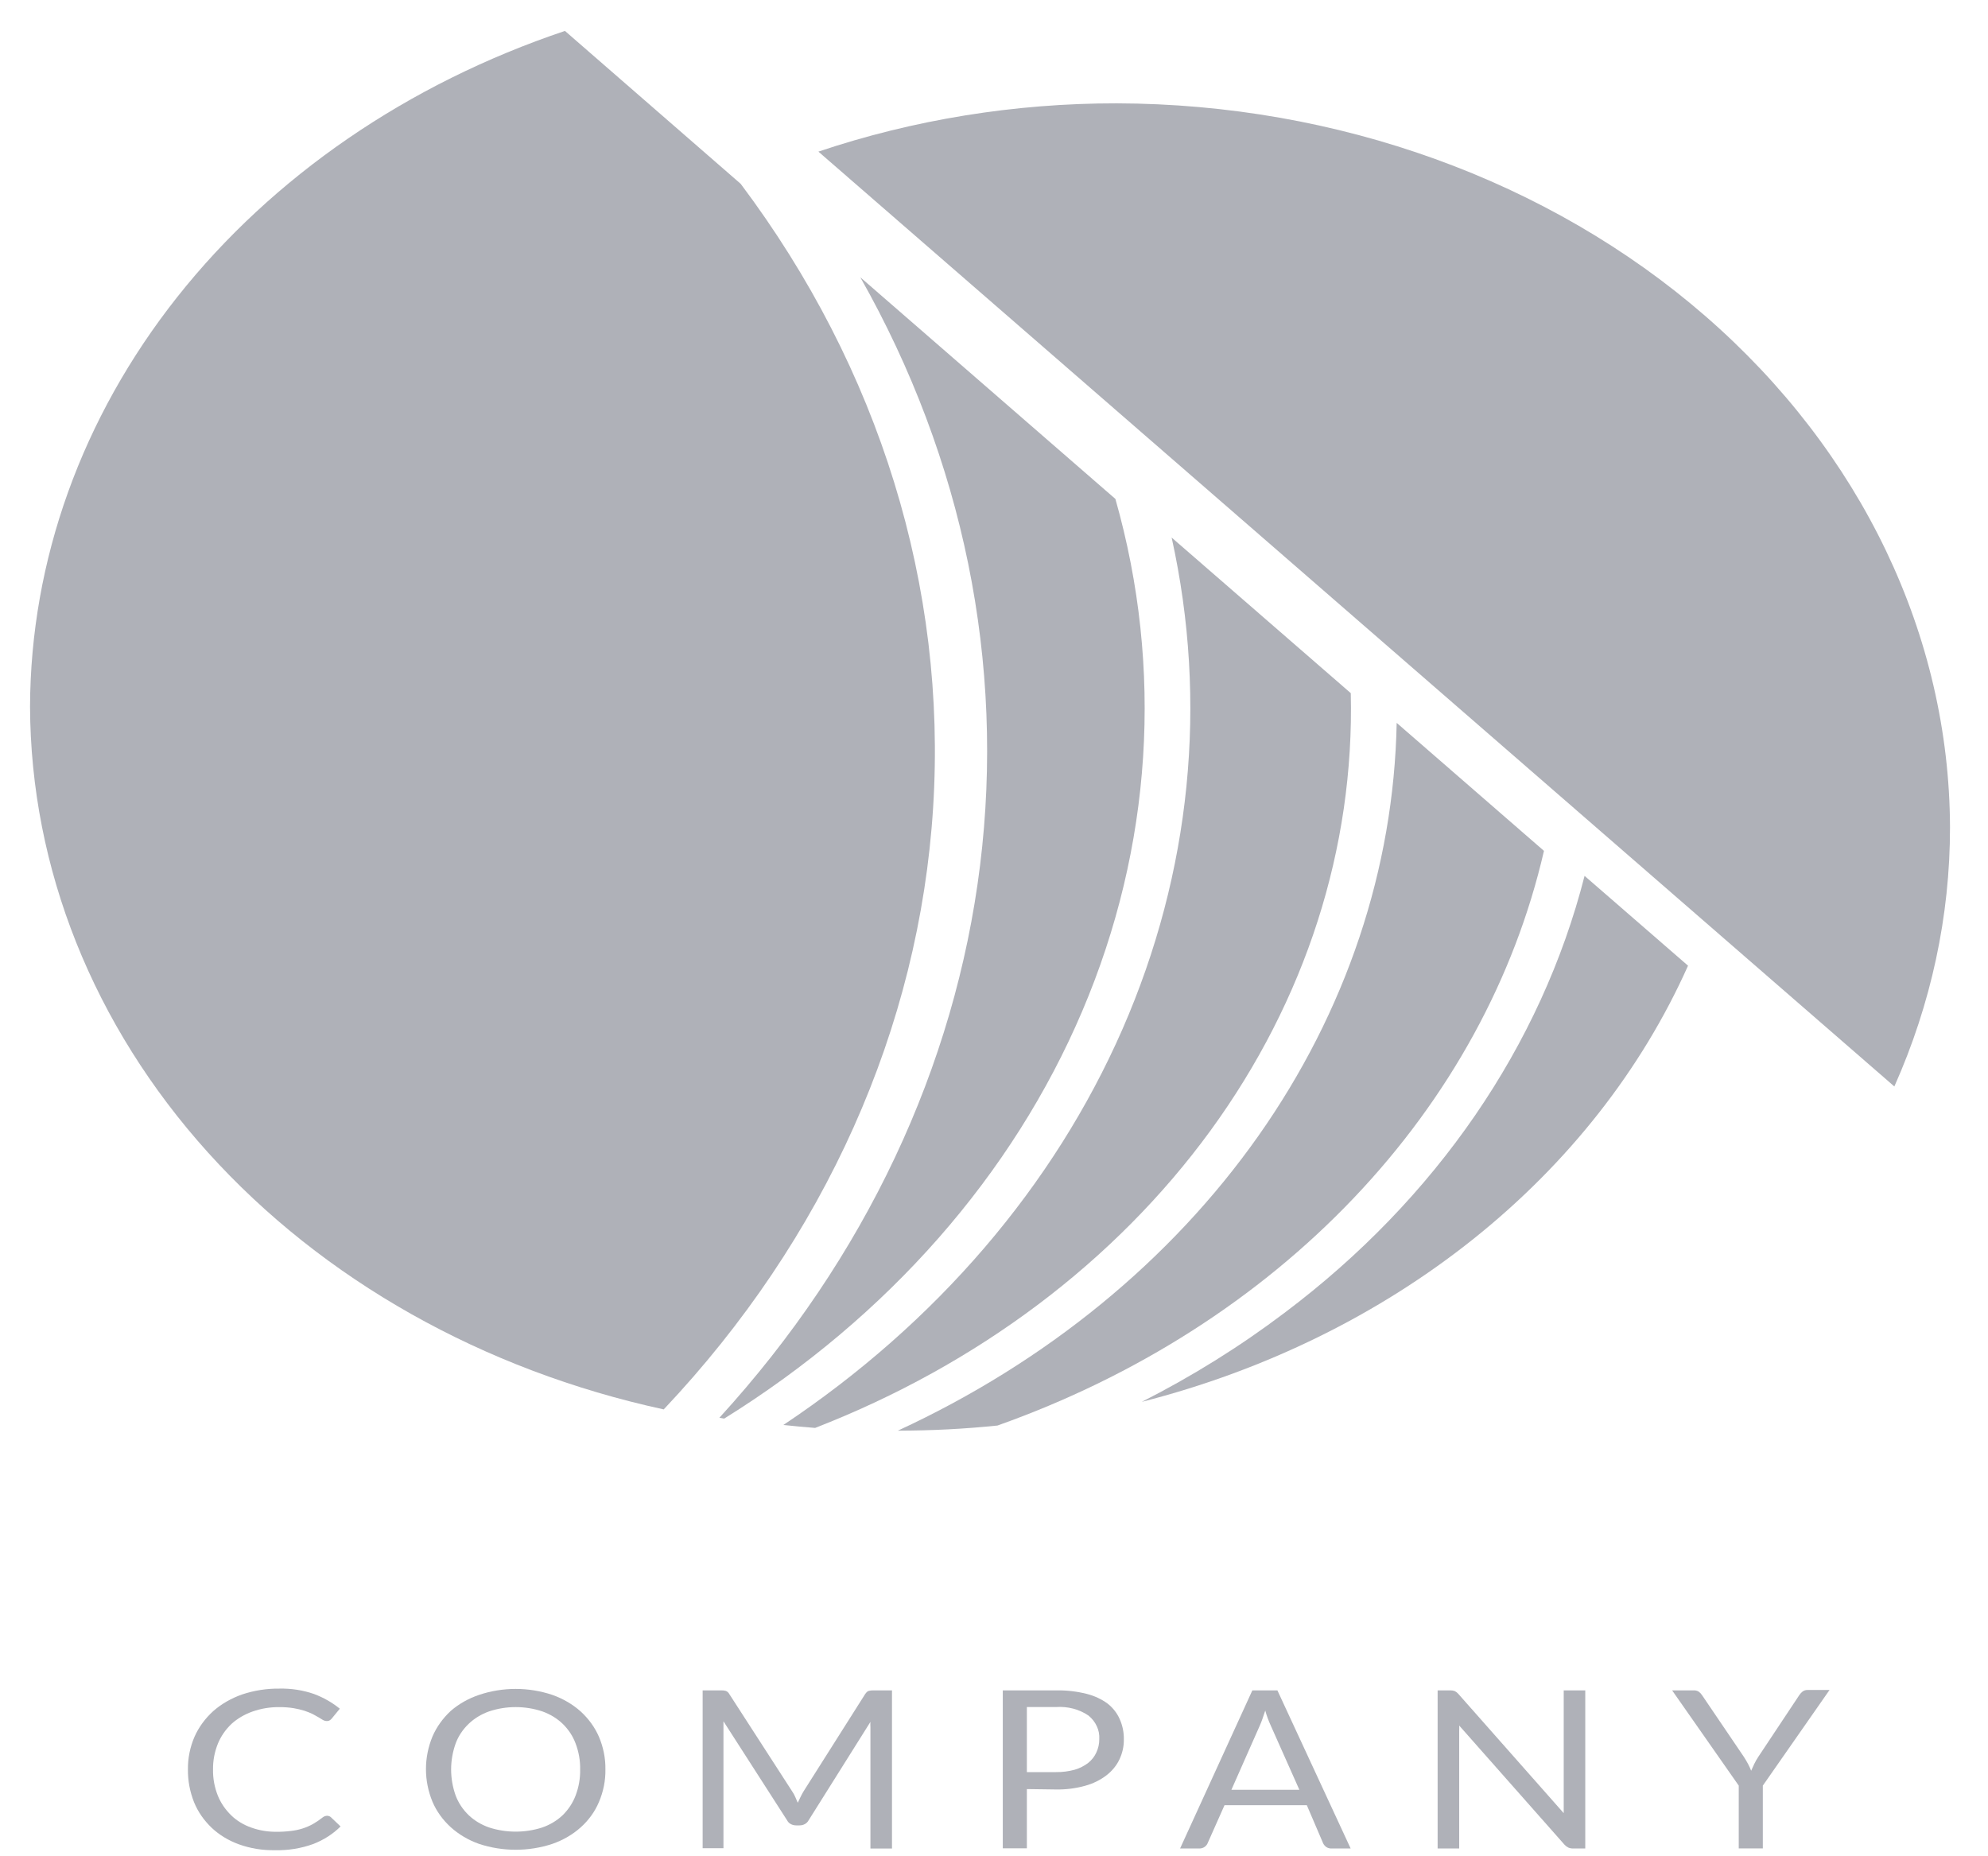
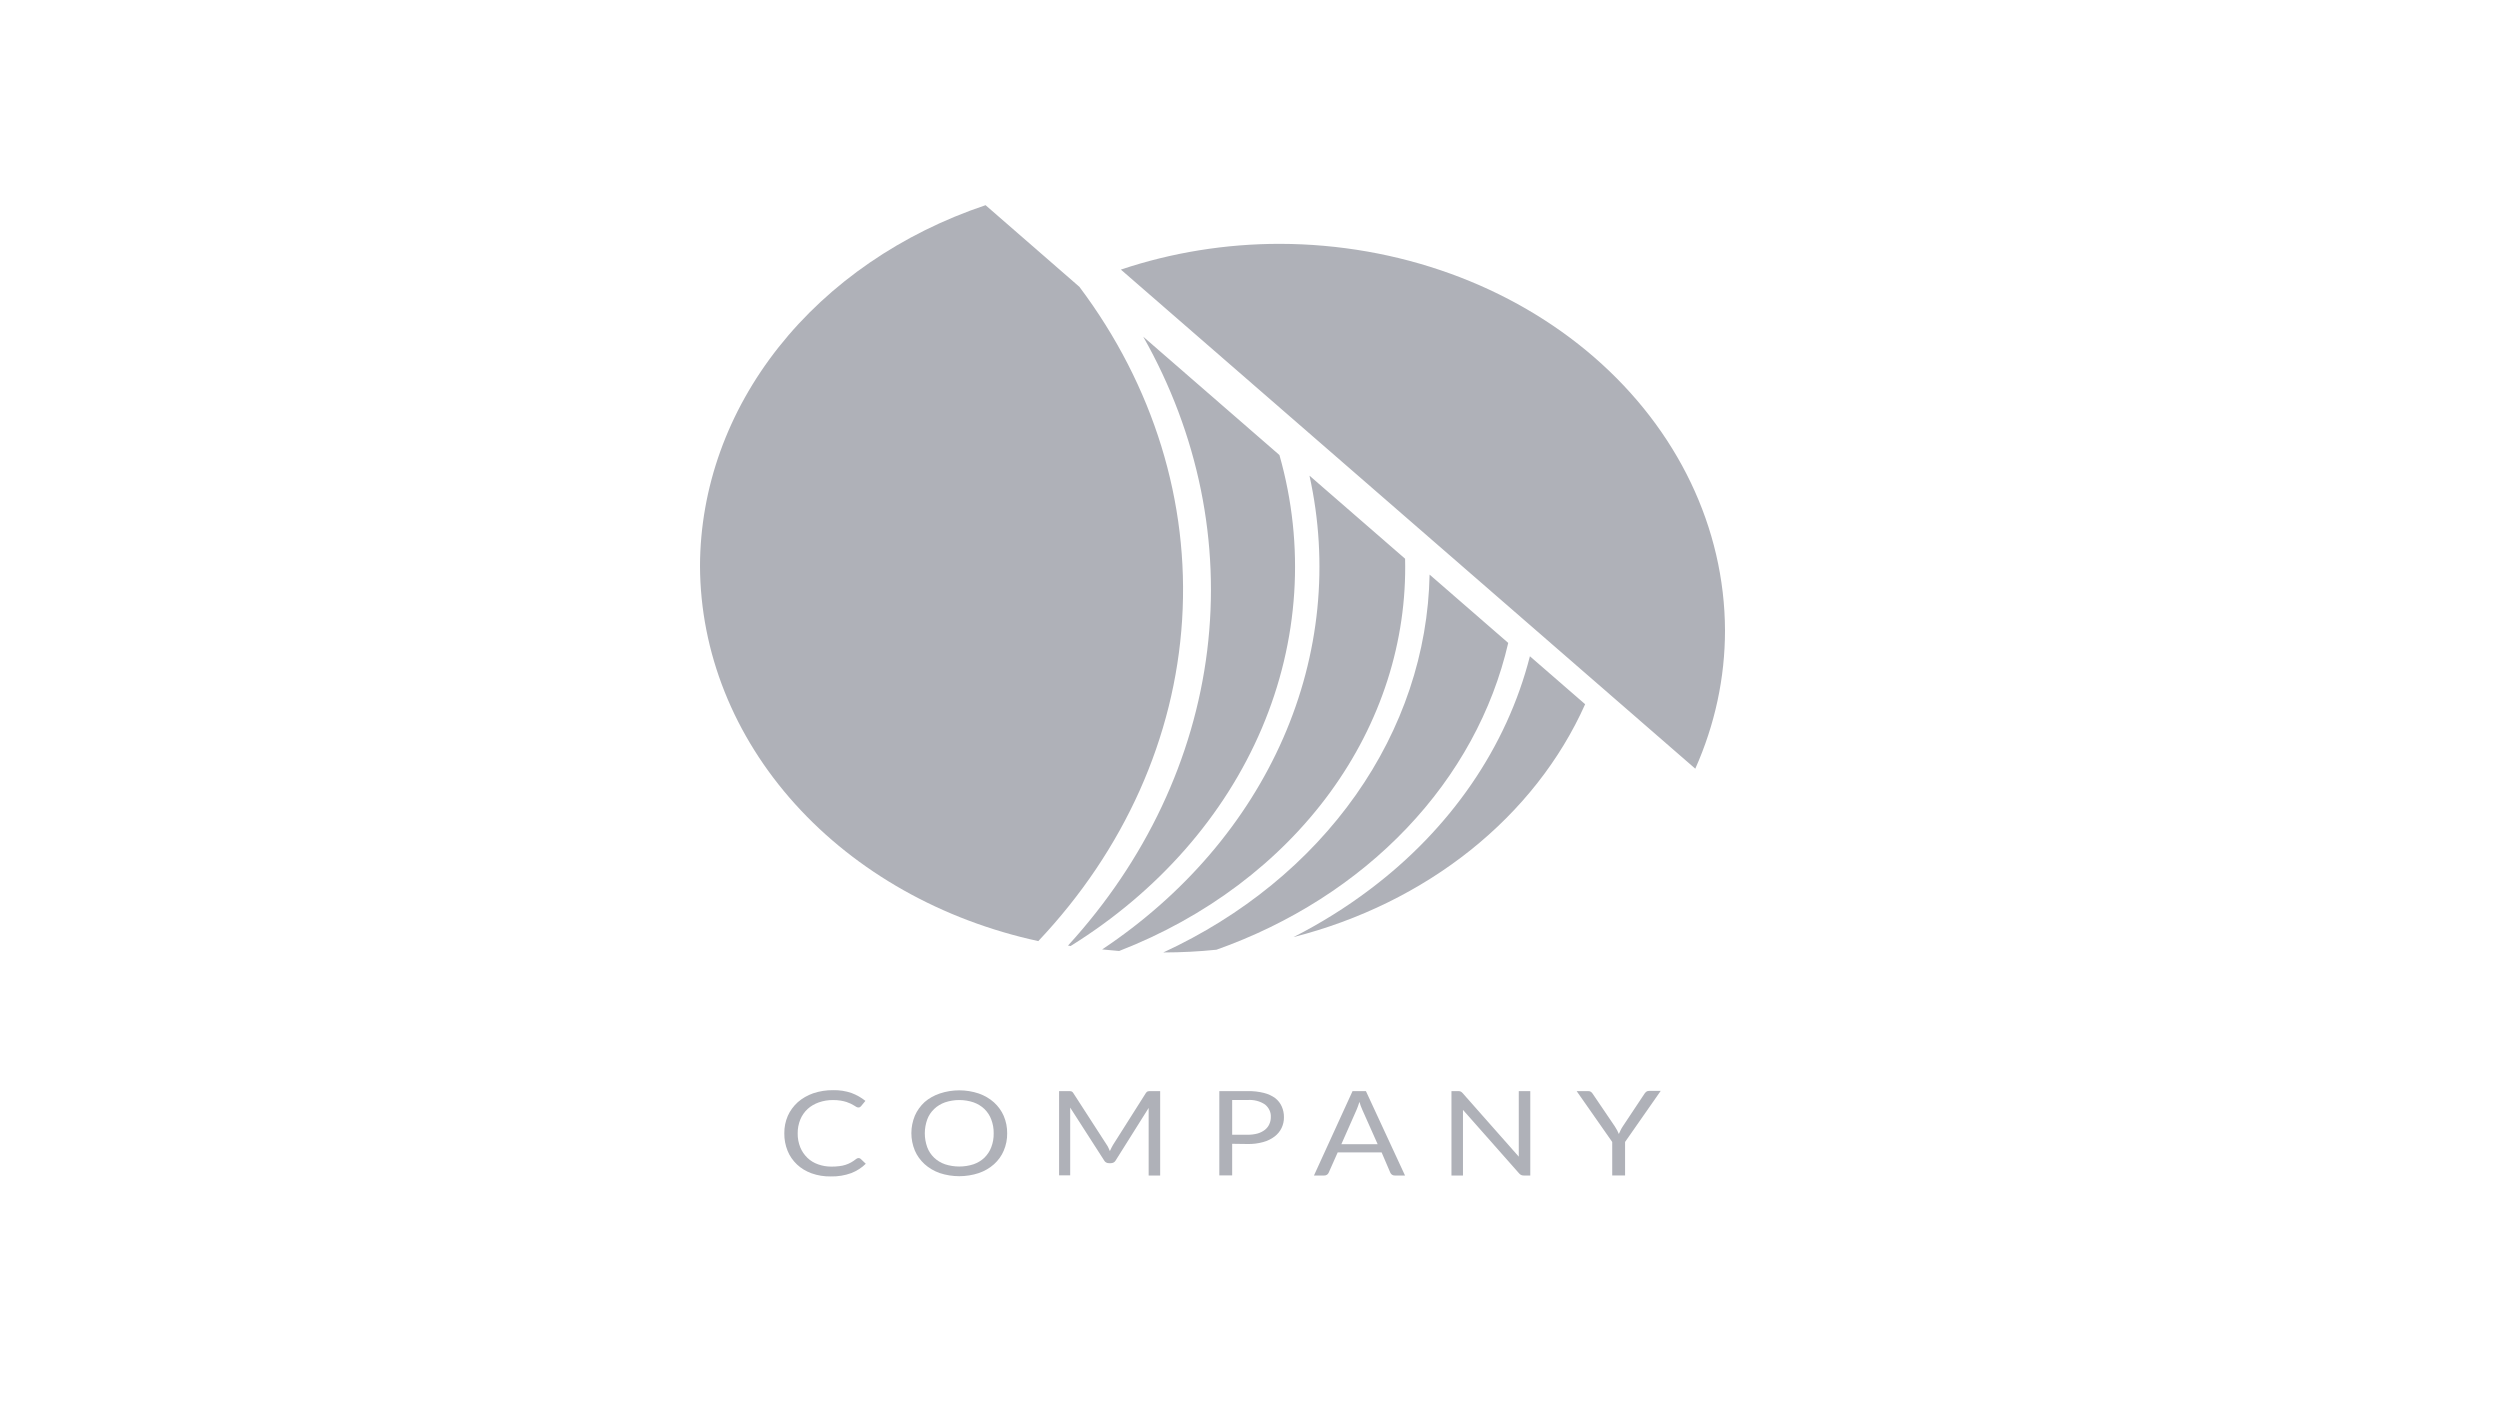
- <svg xmlns="http://www.w3.org/2000/svg" width="45" height="42" viewBox="0 0 45 42" fill="none">
-   <path d="M7.406 41.101C7.422 41.102 7.438 41.105 7.452 41.111C7.467 41.116 7.48 41.124 7.491 41.135L7.709 41.343C7.54 41.512 7.33 41.647 7.095 41.739C6.82 41.839 6.524 41.888 6.226 41.881C5.945 41.886 5.667 41.841 5.408 41.748C5.174 41.663 4.964 41.536 4.792 41.374C4.616 41.206 4.48 41.01 4.393 40.796C4.298 40.557 4.251 40.306 4.254 40.054C4.251 39.8 4.301 39.548 4.404 39.31C4.5 39.095 4.643 38.899 4.827 38.732C5.013 38.569 5.236 38.441 5.481 38.355C5.75 38.265 6.036 38.22 6.324 38.223C6.591 38.217 6.857 38.258 7.106 38.344C7.322 38.425 7.521 38.538 7.692 38.678L7.51 38.9C7.497 38.916 7.482 38.93 7.463 38.941C7.442 38.953 7.416 38.959 7.39 38.957C7.362 38.956 7.334 38.947 7.311 38.934L7.213 38.874L7.076 38.798C7.017 38.77 6.956 38.746 6.894 38.725C6.813 38.7 6.73 38.68 6.646 38.666C6.539 38.649 6.43 38.641 6.321 38.642C6.114 38.64 5.908 38.674 5.716 38.742C5.537 38.805 5.375 38.9 5.241 39.021C5.105 39.15 5.001 39.302 4.933 39.467C4.857 39.655 4.819 39.854 4.822 40.054C4.818 40.257 4.856 40.459 4.933 40.651C5 40.815 5.103 40.965 5.236 41.094C5.361 41.215 5.516 41.309 5.689 41.369C5.867 41.433 6.058 41.465 6.25 41.464C6.361 41.465 6.473 41.459 6.583 41.445C6.763 41.426 6.935 41.372 7.087 41.286C7.164 41.242 7.236 41.193 7.303 41.139C7.331 41.116 7.367 41.103 7.406 41.101Z" fill="#AFB1B8" />
-   <path d="M13.704 40.054C13.708 40.305 13.658 40.555 13.557 40.791C13.468 41.004 13.328 41.199 13.146 41.363C12.964 41.526 12.745 41.654 12.502 41.738C11.968 41.915 11.378 41.915 10.844 41.738C10.603 41.653 10.385 41.524 10.204 41.361C10.022 41.195 9.881 40.999 9.789 40.783C9.593 40.306 9.593 39.785 9.789 39.308C9.882 39.092 10.023 38.895 10.204 38.727C10.386 38.569 10.604 38.446 10.844 38.365C11.377 38.185 11.969 38.185 12.502 38.365C12.744 38.45 12.963 38.578 13.145 38.741C13.325 38.906 13.465 39.1 13.557 39.312C13.658 39.55 13.708 39.801 13.704 40.054ZM13.132 40.054C13.136 39.853 13.101 39.653 13.028 39.462C12.967 39.298 12.868 39.147 12.736 39.019C12.609 38.897 12.451 38.801 12.276 38.739C11.888 38.609 11.458 38.609 11.071 38.739C10.895 38.801 10.738 38.897 10.61 39.019C10.477 39.146 10.376 39.297 10.315 39.462C10.177 39.847 10.177 40.26 10.315 40.646C10.377 40.81 10.477 40.961 10.61 41.089C10.738 41.21 10.895 41.305 11.071 41.366C11.459 41.492 11.887 41.492 12.276 41.366C12.451 41.305 12.608 41.21 12.736 41.089C12.867 40.96 12.966 40.809 13.028 40.646C13.101 40.455 13.136 40.255 13.132 40.054Z" fill="#AFB1B8" />
-   <path d="M18.001 40.675L18.058 40.807C18.08 40.76 18.099 40.717 18.121 40.675C18.142 40.63 18.166 40.587 18.192 40.544L19.585 38.344C19.613 38.306 19.637 38.282 19.664 38.275C19.701 38.265 19.74 38.261 19.779 38.263H20.191V41.843H19.703V39.211C19.703 39.178 19.703 39.14 19.703 39.099C19.7 39.059 19.7 39.017 19.703 38.976L18.301 41.208C18.283 41.241 18.255 41.269 18.219 41.289C18.183 41.309 18.142 41.319 18.099 41.319H18.02C17.978 41.319 17.936 41.309 17.9 41.289C17.864 41.27 17.836 41.241 17.819 41.208L16.376 38.962C16.376 39.005 16.376 39.047 16.376 39.09C16.376 39.133 16.376 39.17 16.376 39.204V41.835H15.905V38.263H16.316C16.355 38.261 16.394 38.265 16.431 38.275C16.465 38.29 16.492 38.314 16.507 38.344L17.93 40.547C17.958 40.587 17.982 40.63 18.001 40.675Z" fill="#AFB1B8" />
-   <path d="M23.244 40.497V41.838H22.699V38.263H23.915C24.145 38.259 24.373 38.286 24.594 38.341C24.77 38.385 24.934 38.461 25.074 38.564C25.195 38.661 25.288 38.781 25.346 38.915C25.411 39.06 25.442 39.216 25.439 39.372C25.442 39.529 25.407 39.684 25.338 39.829C25.273 39.966 25.172 40.088 25.044 40.187C24.904 40.294 24.739 40.375 24.561 40.423C24.349 40.482 24.127 40.51 23.904 40.506L23.244 40.497ZM23.244 40.113H23.904C24.047 40.115 24.19 40.096 24.327 40.059C24.439 40.026 24.543 39.973 24.632 39.905C24.714 39.839 24.777 39.758 24.817 39.668C24.862 39.572 24.884 39.47 24.883 39.367C24.889 39.268 24.871 39.168 24.828 39.076C24.786 38.983 24.721 38.9 24.637 38.832C24.429 38.69 24.168 38.622 23.904 38.64H23.244V40.113Z" fill="#AFB1B8" />
-   <path d="M30.573 41.842H30.142C30.099 41.844 30.057 41.832 30.022 41.809C29.991 41.787 29.967 41.758 29.951 41.726L29.581 40.862H27.718L27.334 41.726C27.32 41.758 27.296 41.786 27.266 41.807C27.231 41.831 27.188 41.844 27.143 41.842H26.712L28.348 38.263H28.915L30.573 41.842ZM27.874 40.513H29.412L28.763 39.056C28.713 38.947 28.672 38.834 28.64 38.72L28.577 38.907C28.558 38.964 28.536 39.016 28.517 39.059L27.874 40.513Z" fill="#AFB1B8" />
-   <path d="M32.929 38.279C32.961 38.295 32.989 38.317 33.011 38.343L35.396 41.042C35.396 40.999 35.396 40.956 35.396 40.916C35.396 40.876 35.396 40.836 35.396 40.798V38.263H35.884V41.842H35.612C35.573 41.843 35.534 41.836 35.5 41.821C35.466 41.804 35.437 41.782 35.413 41.755L33.03 39.059C33.032 39.1 33.032 39.141 33.03 39.182C33.03 39.222 33.03 39.258 33.03 39.291V41.842H32.542V38.263H32.831C32.864 38.262 32.898 38.268 32.929 38.279Z" fill="#AFB1B8" />
-   <path d="M39.903 40.419V41.84H39.358V40.419L37.85 38.263H38.338C38.38 38.261 38.422 38.272 38.455 38.294C38.485 38.317 38.51 38.344 38.529 38.374L39.472 39.765C39.51 39.824 39.543 39.879 39.57 39.931C39.598 39.983 39.62 40.033 39.639 40.082L39.709 39.928C39.736 39.872 39.767 39.818 39.802 39.765L40.732 38.365C40.751 38.337 40.775 38.312 40.803 38.289C40.835 38.265 40.877 38.252 40.92 38.254H41.413L39.903 40.419Z" fill="#AFB1B8" />
-   <path d="M17.731 32.256C17.968 32.282 18.209 32.303 18.451 32.322C22.13 30.893 25.242 28.552 27.399 25.594C29.555 22.636 30.66 19.191 30.576 15.69L26.521 12.168C27.346 15.895 26.96 19.748 25.408 23.296C23.855 26.844 21.198 29.946 17.731 32.256Z" fill="#AFB1B8" />
-   <path d="M16.284 32.092L16.393 32.111C20.097 29.809 22.921 26.595 24.499 22.884C26.078 19.173 26.339 15.135 25.248 11.294L19.474 6.277C21.809 10.401 22.75 15.016 22.185 19.586C21.62 24.156 19.574 28.493 16.284 32.092Z" fill="#AFB1B8" />
-   <path d="M35.868 19.826C34.887 23.673 32.504 27.142 29.073 29.719C28.072 30.476 26.991 31.15 25.845 31.732C28.639 31.019 31.206 29.758 33.35 28.046C35.494 26.334 37.157 24.217 38.21 21.859L35.868 19.826Z" fill="#AFB1B8" />
-   <path d="M34.949 19.26L31.615 16.363C31.551 19.666 30.47 22.894 28.485 25.711C26.499 28.529 23.681 30.833 20.324 32.384H20.341C21.089 32.383 21.836 32.345 22.579 32.268C25.716 31.155 28.488 29.385 30.646 27.115C32.805 24.846 34.283 22.147 34.949 19.26Z" fill="#AFB1B8" />
-   <path d="M16.766 4.161L12.788 0.7C9.232 1.894 6.174 3.993 4.013 6.722C1.853 9.451 0.691 12.684 0.68 15.996H0.68C0.693 19.656 2.111 23.208 4.709 26.089C7.307 28.97 10.937 31.016 15.024 31.903C18.672 28.041 20.808 23.269 21.122 18.28C21.435 13.291 19.909 8.345 16.766 4.161Z" fill="#AFB1B8" />
-   <path d="M44.14 18.727C44.126 14.385 42.134 10.224 38.6 7.153C35.066 4.083 30.276 2.352 25.278 2.339C22.969 2.337 20.679 2.708 18.525 3.432L42.88 24.593C43.714 22.722 44.141 20.733 44.14 18.727Z" fill="#AFB1B8" />
+ <svg xmlns="http://www.w3.org/2000/svg" width="106" height="60" viewBox="0 0 106 60" fill="none">
+   <path d="M36.406 49.101C36.422 49.102 36.438 49.105 36.452 49.111C36.467 49.116 36.48 49.124 36.491 49.135L36.709 49.343C36.54 49.512 36.33 49.647 36.096 49.739C35.82 49.839 35.524 49.888 35.226 49.881C34.946 49.886 34.667 49.841 34.408 49.748C34.174 49.663 33.964 49.536 33.792 49.374C33.616 49.206 33.48 49.01 33.394 48.796C33.298 48.557 33.251 48.306 33.255 48.054C33.251 47.8 33.301 47.548 33.404 47.31C33.5 47.095 33.643 46.899 33.827 46.732C34.013 46.569 34.236 46.441 34.481 46.355C34.75 46.265 35.036 46.22 35.324 46.223C35.591 46.217 35.858 46.258 36.106 46.344C36.322 46.425 36.521 46.538 36.693 46.678L36.51 46.9C36.497 46.916 36.482 46.93 36.464 46.941C36.442 46.953 36.416 46.959 36.39 46.957C36.362 46.956 36.334 46.947 36.311 46.934L36.213 46.874L36.076 46.798C36.017 46.77 35.956 46.746 35.894 46.725C35.813 46.7 35.73 46.68 35.646 46.666C35.539 46.649 35.43 46.641 35.321 46.642C35.114 46.64 34.908 46.674 34.716 46.742C34.537 46.805 34.375 46.9 34.242 47.021C34.105 47.15 34.001 47.302 33.933 47.467C33.857 47.655 33.819 47.854 33.822 48.054C33.818 48.257 33.856 48.459 33.933 48.651C34 48.815 34.103 48.965 34.236 49.094C34.361 49.215 34.516 49.309 34.689 49.369C34.867 49.433 35.058 49.465 35.25 49.464C35.361 49.465 35.473 49.459 35.583 49.445C35.763 49.426 35.935 49.372 36.087 49.286C36.164 49.242 36.236 49.193 36.303 49.139C36.331 49.116 36.368 49.103 36.406 49.101Z" fill="#AFB1B8" />
+   <path d="M42.704 48.054C42.708 48.305 42.658 48.555 42.557 48.791C42.468 49.004 42.328 49.199 42.147 49.363C41.965 49.526 41.745 49.654 41.502 49.738C40.968 49.915 40.378 49.915 39.844 49.738C39.603 49.653 39.385 49.524 39.204 49.361C39.022 49.195 38.881 48.999 38.789 48.783C38.593 48.306 38.593 47.785 38.789 47.308C38.882 47.092 39.023 46.895 39.204 46.727C39.386 46.569 39.605 46.446 39.844 46.365C40.377 46.185 40.969 46.185 41.502 46.365C41.744 46.45 41.963 46.578 42.145 46.741C42.325 46.906 42.465 47.1 42.557 47.312C42.658 47.55 42.708 47.801 42.704 48.054ZM42.132 48.054C42.136 47.853 42.101 47.653 42.028 47.462C41.967 47.298 41.868 47.147 41.737 47.019C41.609 46.897 41.451 46.801 41.276 46.739C40.888 46.609 40.459 46.609 40.071 46.739C39.895 46.801 39.738 46.897 39.61 47.019C39.477 47.146 39.376 47.297 39.316 47.462C39.177 47.847 39.177 48.26 39.316 48.646C39.377 48.81 39.477 48.961 39.61 49.089C39.738 49.21 39.895 49.305 40.071 49.366C40.459 49.492 40.887 49.492 41.276 49.366C41.451 49.305 41.609 49.21 41.737 49.089C41.867 48.96 41.967 48.809 42.028 48.646C42.102 48.455 42.136 48.255 42.132 48.054Z" fill="#AFB1B8" />
+   <path d="M47.001 48.675L47.059 48.807C47.08 48.76 47.099 48.717 47.121 48.675C47.142 48.63 47.166 48.587 47.192 48.544L48.585 46.344C48.613 46.306 48.637 46.282 48.664 46.275C48.702 46.265 48.74 46.261 48.779 46.263H49.191V49.843H48.703V47.211C48.703 47.178 48.703 47.14 48.703 47.099C48.7 47.059 48.7 47.017 48.703 46.976L47.301 49.208C47.283 49.241 47.255 49.269 47.219 49.289C47.183 49.309 47.142 49.319 47.099 49.319H47.02C46.978 49.319 46.936 49.309 46.9 49.289C46.865 49.27 46.836 49.241 46.819 49.208L45.376 46.962C45.376 47.005 45.376 47.047 45.376 47.09C45.376 47.133 45.376 47.17 45.376 47.204V49.835H44.905V46.263H45.316C45.355 46.261 45.394 46.265 45.431 46.275C45.465 46.29 45.492 46.314 45.507 46.344L46.93 48.547C46.958 48.587 46.982 48.63 47.001 48.675Z" fill="#AFB1B8" />
+   <path d="M52.244 48.497V49.838H51.699V46.263H52.915C53.145 46.259 53.373 46.286 53.594 46.341C53.77 46.385 53.934 46.461 54.074 46.564C54.195 46.661 54.288 46.781 54.346 46.915C54.411 47.06 54.442 47.216 54.439 47.372C54.442 47.529 54.407 47.684 54.338 47.829C54.273 47.966 54.172 48.088 54.044 48.187C53.904 48.294 53.739 48.375 53.561 48.423C53.349 48.482 53.127 48.51 52.904 48.506L52.244 48.497ZM52.244 48.113H52.904C53.047 48.115 53.19 48.096 53.327 48.059C53.44 48.026 53.543 47.973 53.632 47.905C53.714 47.839 53.778 47.758 53.818 47.668C53.862 47.572 53.884 47.47 53.883 47.367C53.889 47.268 53.871 47.168 53.828 47.076C53.786 46.983 53.721 46.9 53.638 46.832C53.429 46.69 53.168 46.622 52.904 46.64H52.244V48.113Z" fill="#AFB1B8" />
+   <path d="M59.573 49.842H59.142C59.099 49.844 59.057 49.832 59.022 49.809C58.991 49.787 58.967 49.758 58.951 49.726L58.581 48.862H56.718L56.334 49.726C56.32 49.758 56.296 49.786 56.266 49.807C56.231 49.831 56.188 49.844 56.143 49.842H55.712L57.348 46.263H57.915L59.573 49.842ZM56.874 48.513H58.412L57.763 47.056C57.713 46.947 57.672 46.834 57.64 46.72L57.577 46.907C57.558 46.964 57.536 47.016 57.517 47.059L56.874 48.513Z" fill="#AFB1B8" />
+   <path d="M61.929 46.279C61.961 46.295 61.989 46.317 62.011 46.343L64.396 49.042C64.396 48.999 64.396 48.956 64.396 48.916C64.396 48.876 64.396 48.836 64.396 48.798V46.263H64.884V49.842H64.612C64.573 49.843 64.534 49.836 64.5 49.821C64.466 49.804 64.436 49.782 64.413 49.755L62.03 47.059C62.032 47.1 62.032 47.141 62.03 47.182C62.03 47.222 62.03 47.258 62.03 47.291V49.842H61.542V46.263H61.831C61.864 46.262 61.898 46.268 61.929 46.279Z" fill="#AFB1B8" />
+   <path d="M68.903 48.419V49.84H68.358V48.419L66.85 46.263H67.338C67.38 46.261 67.422 46.272 67.455 46.294C67.485 46.317 67.51 46.344 67.529 46.374L68.472 47.765C68.51 47.824 68.543 47.879 68.57 47.931C68.598 47.983 68.62 48.033 68.639 48.082L68.71 47.928C68.736 47.872 68.767 47.818 68.802 47.765L69.732 46.365C69.752 46.337 69.775 46.312 69.803 46.289C69.835 46.265 69.877 46.252 69.92 46.254H70.414L68.903 48.419Z" fill="#AFB1B8" />
+   <path d="M46.731 40.256C46.969 40.282 47.209 40.303 47.451 40.322C51.13 38.893 54.242 36.552 56.399 33.594C58.555 30.636 59.66 27.191 59.576 23.69L55.522 20.168C56.346 23.895 55.96 27.748 54.408 31.296C52.855 34.844 50.198 37.946 46.731 40.256Z" fill="#AFB1B8" />
+   <path d="M45.284 40.092L45.393 40.111C49.097 37.809 51.92 34.595 53.499 30.884C55.078 27.173 55.339 23.135 54.248 19.294L48.474 14.277C50.809 18.401 51.749 23.016 51.185 27.586C50.62 32.156 48.574 36.493 45.284 40.092Z" fill="#AFB1B8" />
+   <path d="M64.868 27.826C63.887 31.673 61.504 35.142 58.074 37.719C57.072 38.475 55.991 39.15 54.846 39.732C57.639 39.019 60.206 37.758 62.35 36.046C64.494 34.334 66.157 32.217 67.21 29.859L64.868 27.826Z" fill="#AFB1B8" />
+   <path d="M63.949 27.26L60.615 24.363C60.551 27.666 59.47 30.894 57.484 33.711C55.499 36.529 52.681 38.833 49.324 40.384H49.341C50.089 40.383 50.836 40.345 51.579 40.268C54.716 39.155 57.488 37.385 59.646 35.115C61.805 32.846 63.283 30.147 63.949 27.26Z" fill="#AFB1B8" />
+   <path d="M45.766 12.161L41.788 8.7C38.232 9.894 35.174 11.993 33.013 14.722C30.853 17.451 29.691 20.683 29.68 23.996V23.996C29.693 27.656 31.111 31.208 33.709 34.089C36.307 36.97 39.937 39.016 44.024 39.903C47.672 36.041 49.809 31.269 50.122 26.28C50.435 21.291 48.909 16.345 45.766 12.161Z" fill="#AFB1B8" />
+   <path d="M73.14 26.727C73.126 22.385 71.134 18.224 67.6 15.153C64.066 12.083 59.276 10.352 54.278 10.339C51.969 10.337 49.679 10.708 47.525 11.431L71.88 32.593C72.714 30.722 73.141 28.733 73.14 26.727Z" fill="#AFB1B8" />
</svg>
